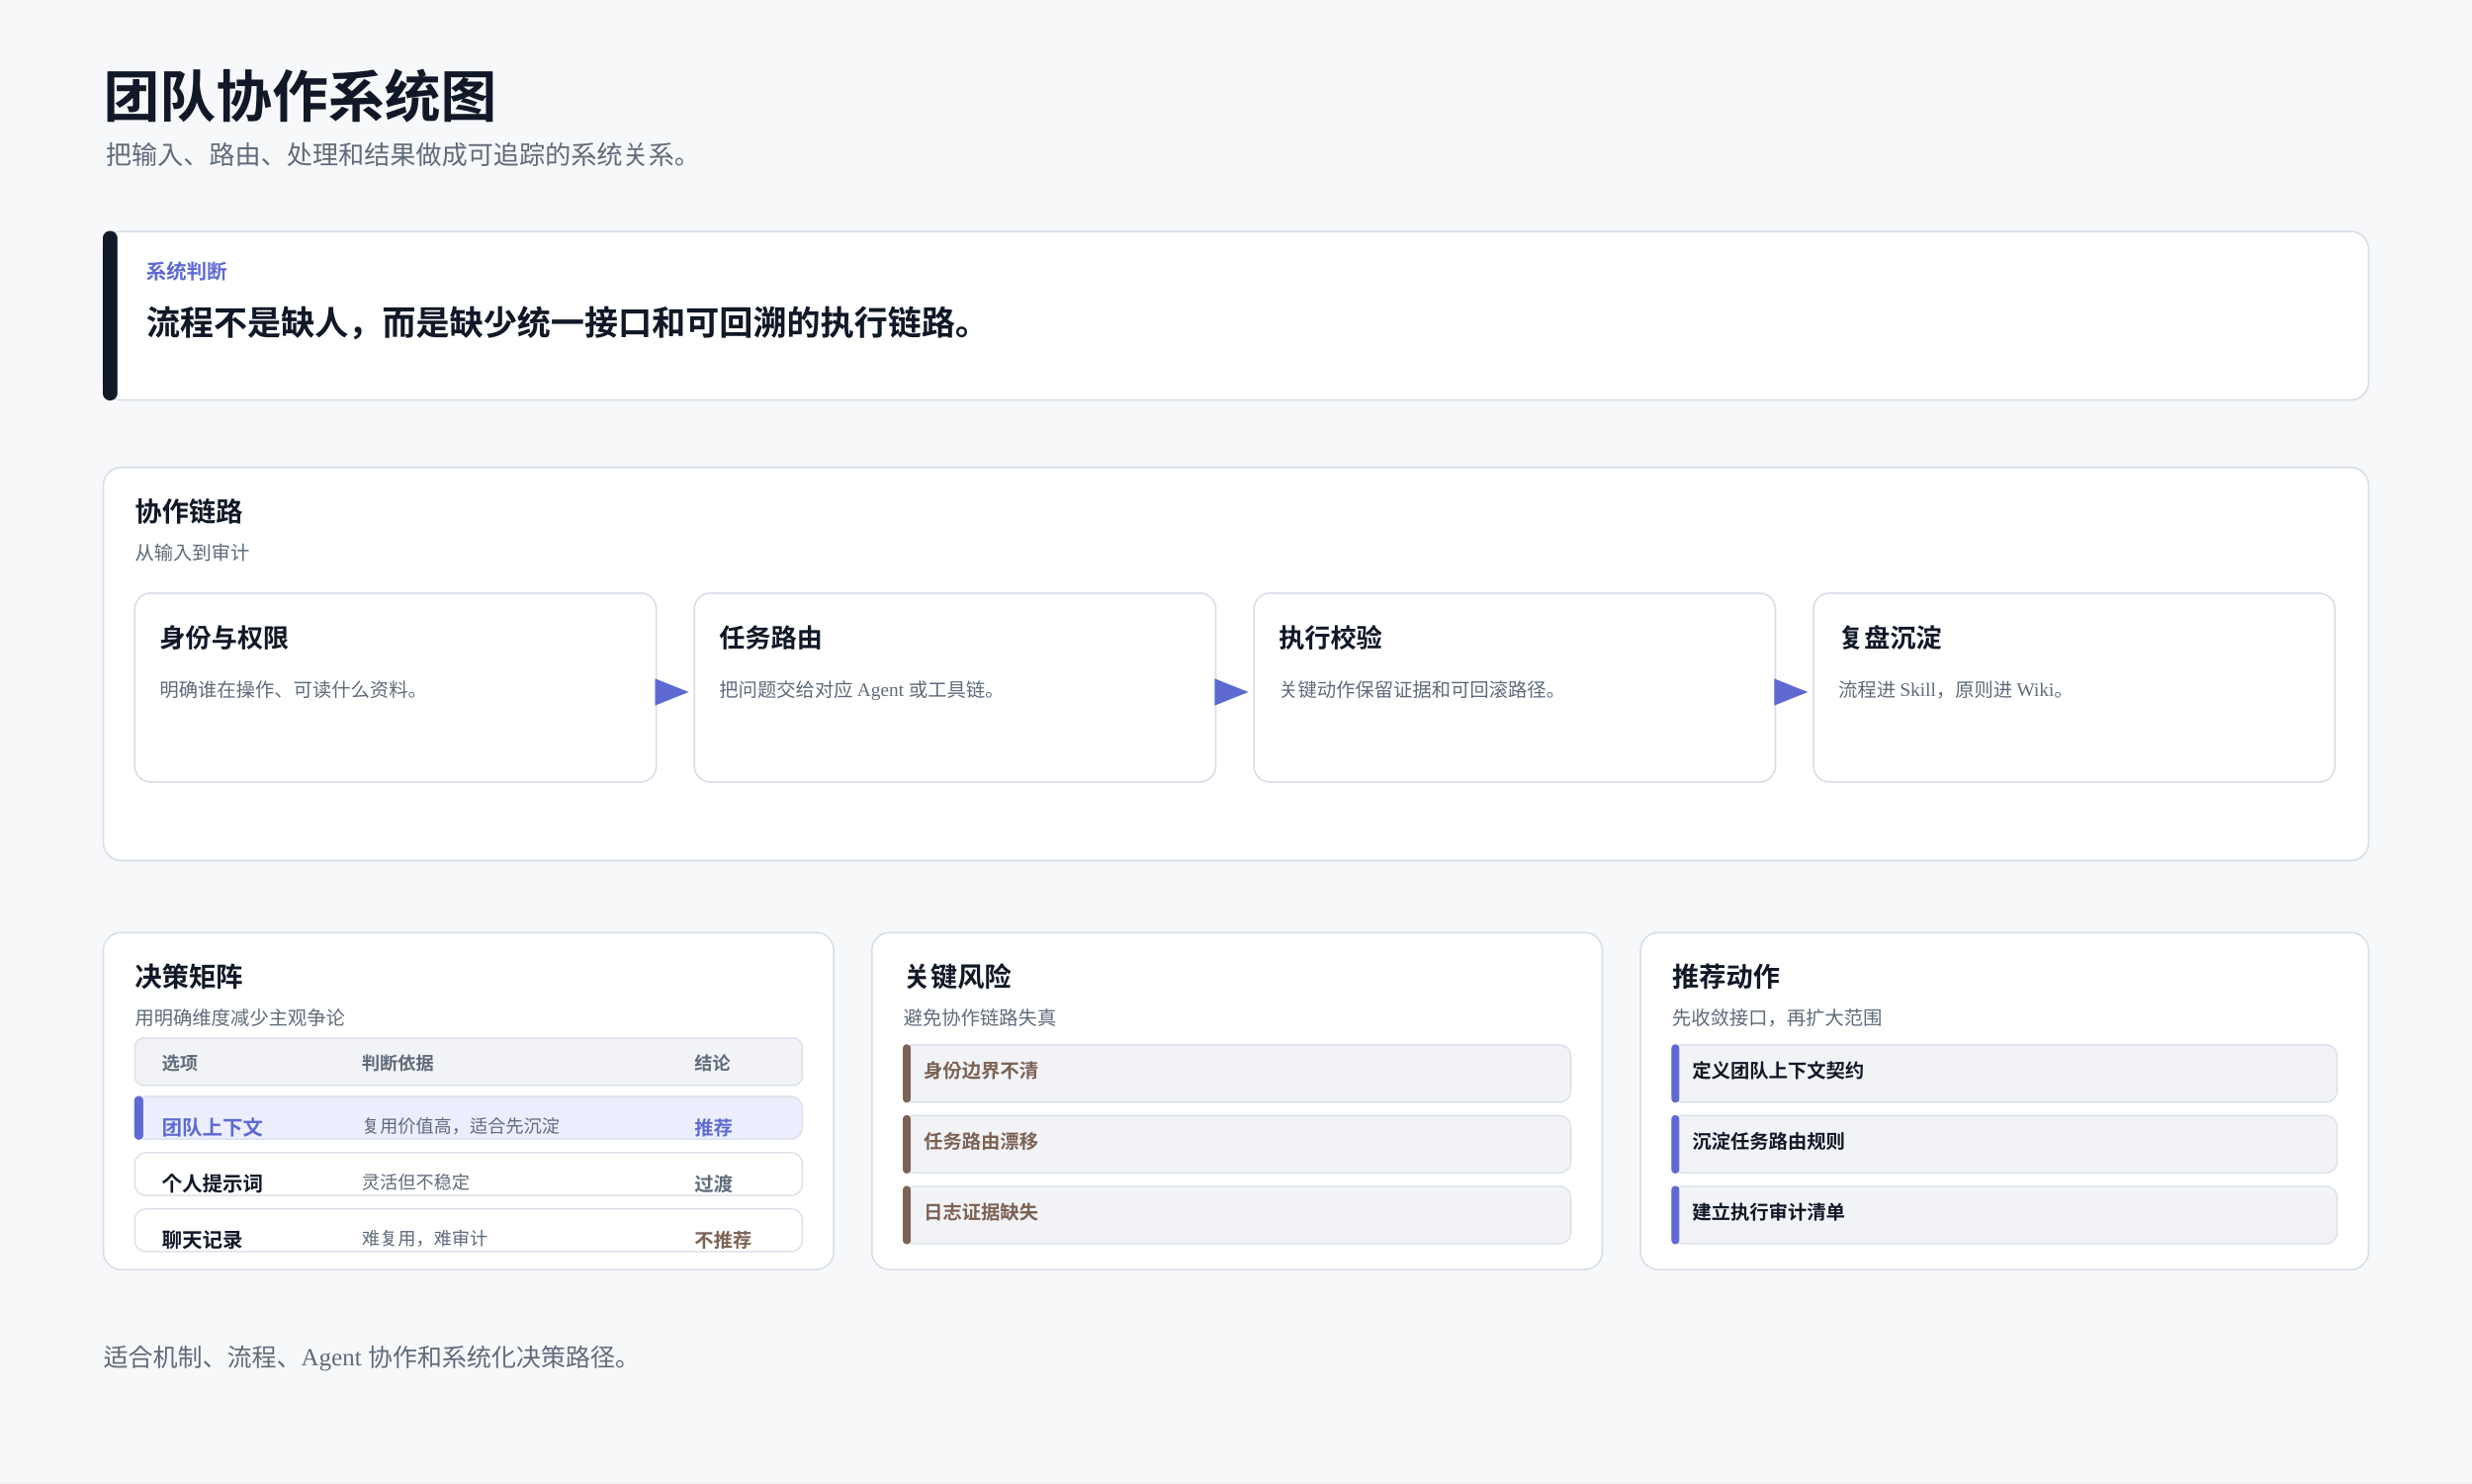
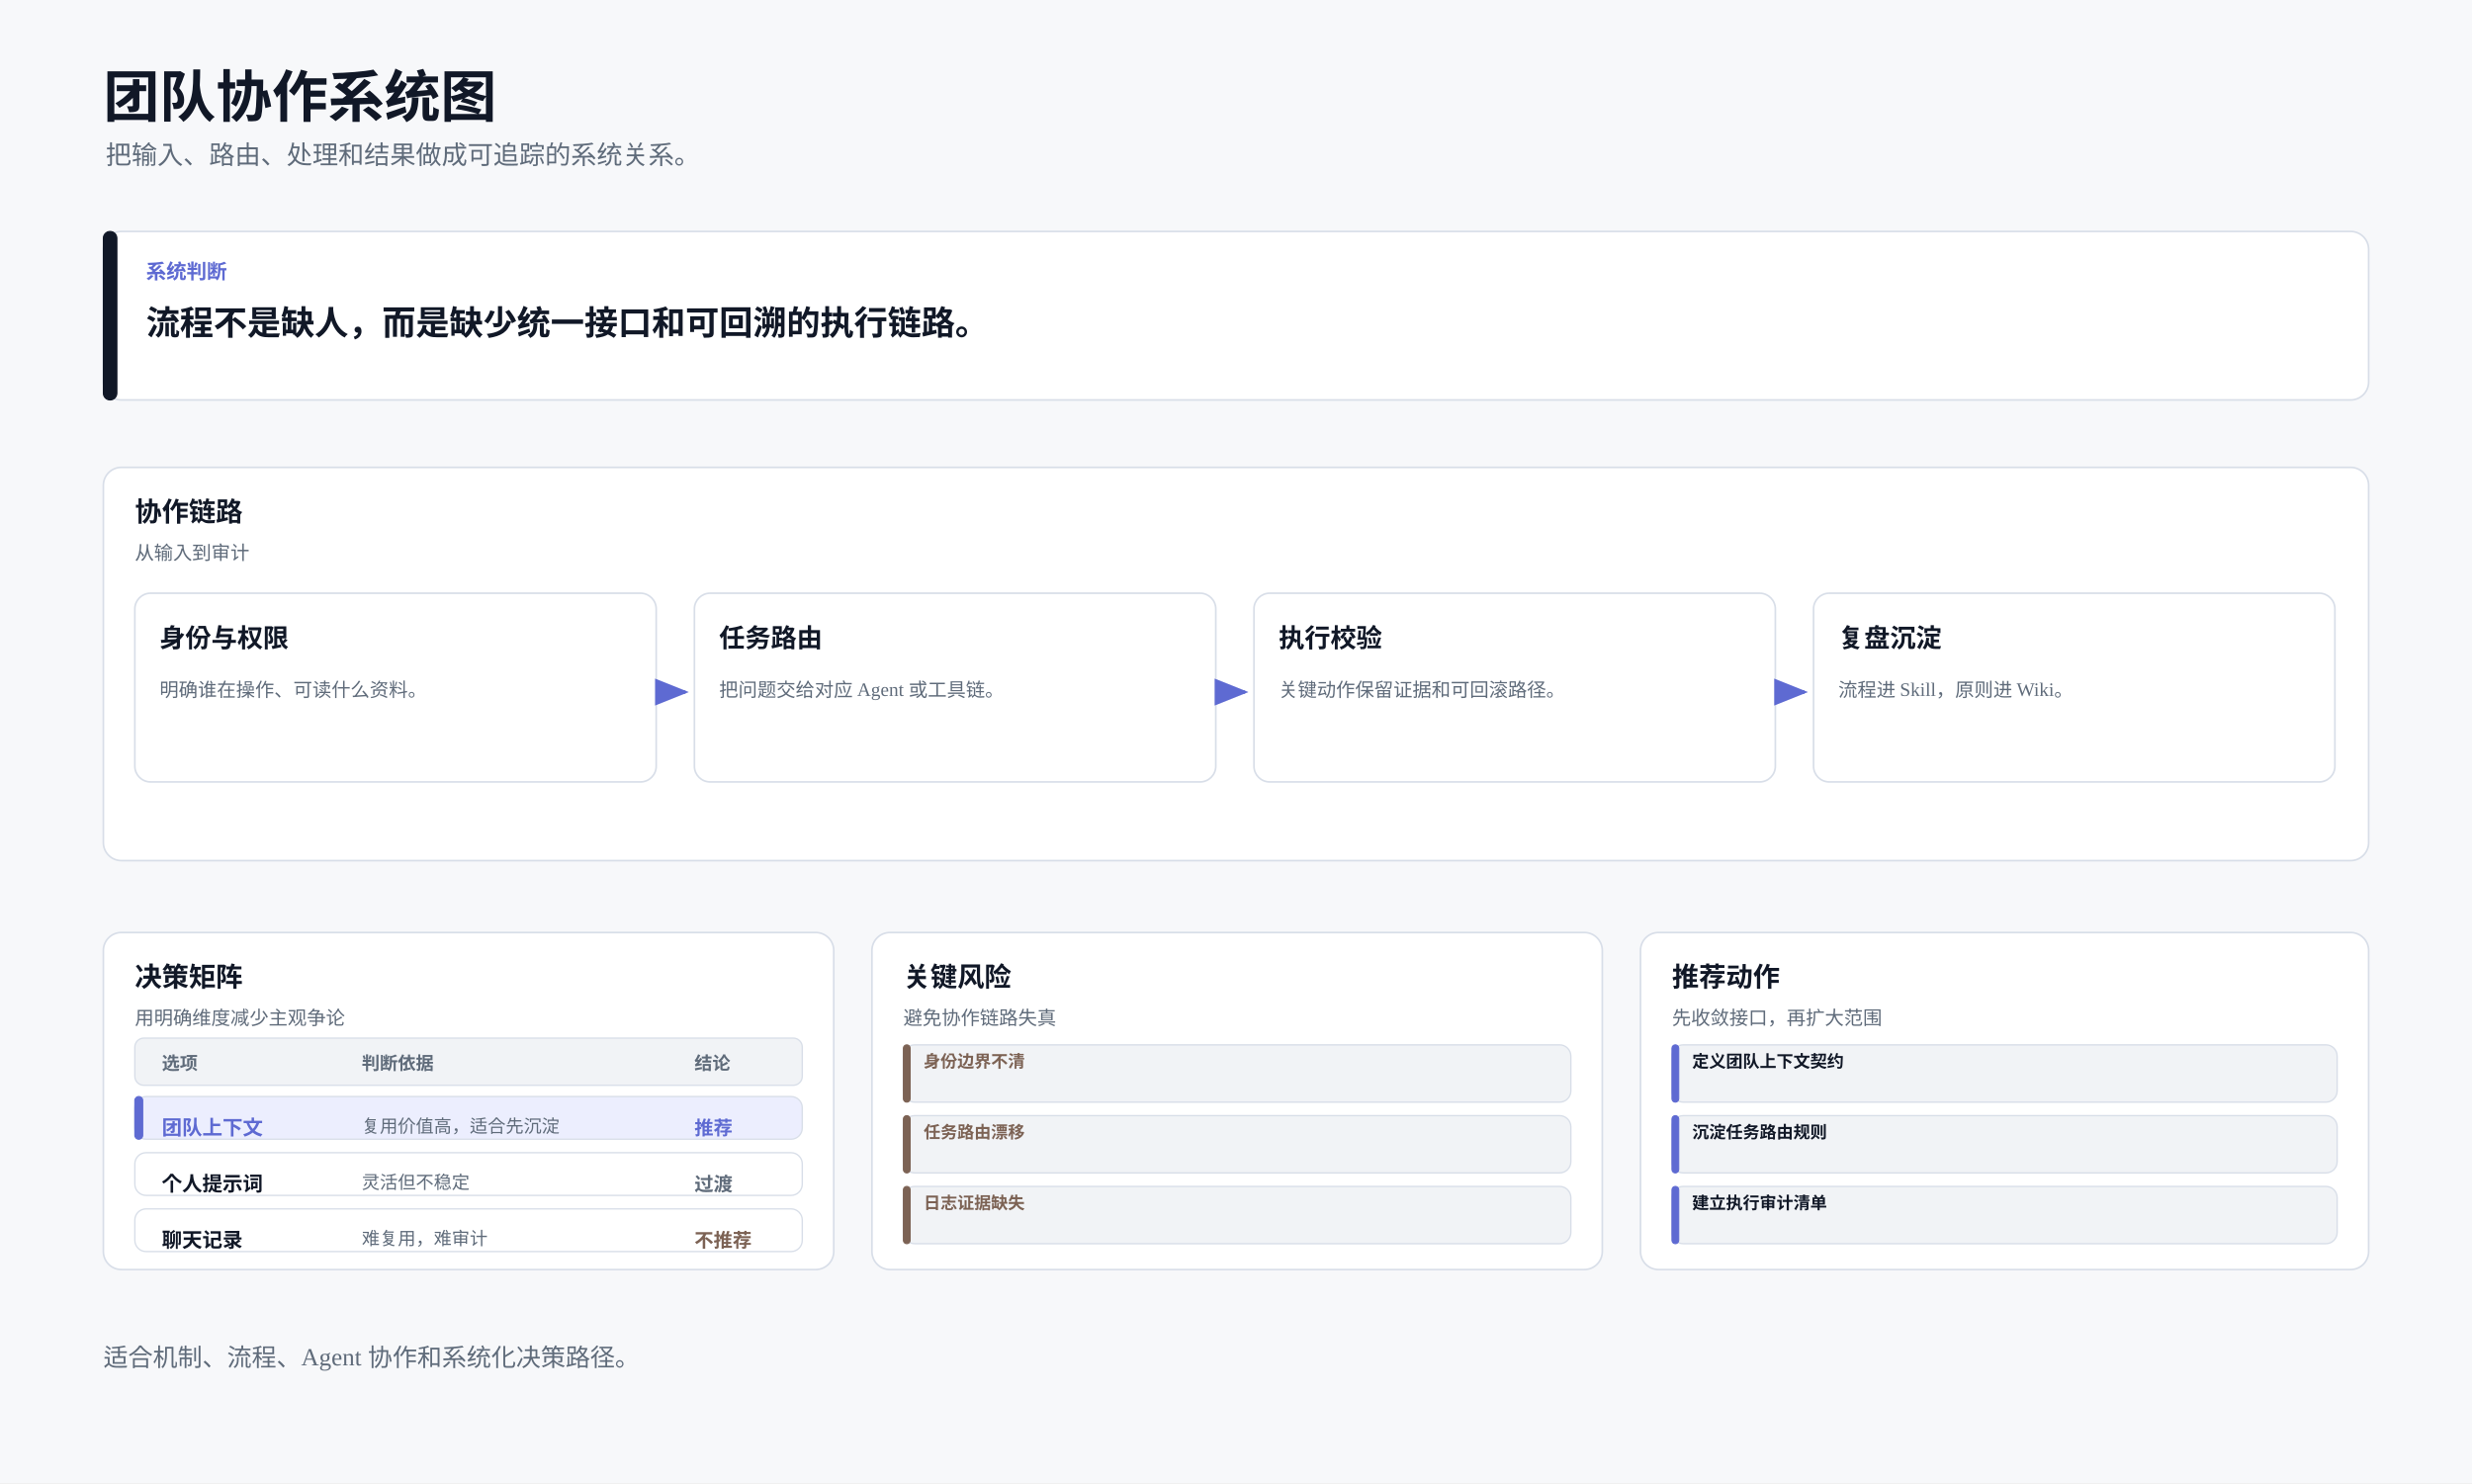
<svg xmlns="http://www.w3.org/2000/svg" width="2200" height="1320" viewBox="0 0 2200 1320">
  <defs>
    <marker id="arrow" markerWidth="12" markerHeight="12" refX="9" refY="4" orient="auto" markerUnits="strokeWidth">
      <path d="M0 0 L10 4 L0 8 z" fill="#5E6AD2" />
    </marker>
  </defs>
  <rect x="0" y="0" width="2200" height="1320" fill="#F7F8FA" />
  <text x="92" y="104" font-size="50" fill="#111827" font-weight="700">
    <tspan x="92" dy="0">团队协作系统图</tspan>
  </text>
  <text x="94" y="146" font-size="23" fill="#5F6B7A" font-weight="400">
    <tspan x="94" dy="0">把输入、路由、处理和结果做成可追踪的系统关系。</tspan>
  </text>
  <rect x="92" y="206" width="2016" height="150" rx="16" fill="#FFFFFF" stroke="#D8DEE8" stroke-width="1.5" />
  <rect x="92" y="206" width="12" height="150" rx="6" fill="#111827" stroke="#111827" stroke-width="1" />
  <text x="130" y="248" font-size="18" fill="#5E6AD2" font-weight="700">
    <tspan x="130" dy="0">系统判断</tspan>
  </text>
  <text x="130" y="298" font-size="30" fill="#111827" font-weight="700">
    <tspan x="130" dy="0">流程不是缺人，而是缺少统一接口和可回溯的执行链路。</tspan>
  </text>
  <rect x="92" y="416" width="2016" height="350" rx="16" fill="#FFFFFF" stroke="#D8DEE8" stroke-width="1.5" />
  <text x="120" y="464" font-size="24" fill="#111827" font-weight="700">
    <tspan x="120" dy="0">协作链路</tspan>
  </text>
  <text x="120" y="498" font-size="17" fill="#5F6B7A" font-weight="400">
    <tspan x="120" dy="0">从输入到审计</tspan>
  </text>
  <rect x="120" y="528" width="464" height="168" rx="14" fill="#FFFFFF" stroke="#D8DEE8" stroke-width="1.5" />
  <text x="142" y="576" font-size="23" fill="#111827" font-weight="700">
    <tspan x="142" dy="0">身份与权限</tspan>
  </text>
  <text x="142" y="620" font-size="17" fill="#5F6B7A" font-weight="400">
    <tspan x="142" dy="0">明确谁在操作、可读什么资料。</tspan>
  </text>
  <line x1="588" y1="616" x2="610" y2="616" stroke="#5E6AD2" stroke-width="3" marker-end="url(#arrow)" />
  <rect x="618" y="528" width="464" height="168" rx="14" fill="#FFFFFF" stroke="#D8DEE8" stroke-width="1.5" />
  <text x="640" y="576" font-size="23" fill="#111827" font-weight="700">
    <tspan x="640" dy="0">任务路由</tspan>
  </text>
  <text x="640" y="620" font-size="17" fill="#5F6B7A" font-weight="400">
    <tspan x="640" dy="0">把问题交给对应 Agent 或工具链。</tspan>
  </text>
  <line x1="1086" y1="616" x2="1108" y2="616" stroke="#5E6AD2" stroke-width="3" marker-end="url(#arrow)" />
  <rect x="1116" y="528" width="464" height="168" rx="14" fill="#FFFFFF" stroke="#D8DEE8" stroke-width="1.5" />
  <text x="1138" y="576" font-size="23" fill="#111827" font-weight="700">
    <tspan x="1138" dy="0">执行校验</tspan>
  </text>
  <text x="1138" y="620" font-size="17" fill="#5F6B7A" font-weight="400">
    <tspan x="1138" dy="0">关键动作保留证据和可回滚路径。</tspan>
  </text>
  <line x1="1584" y1="616" x2="1606" y2="616" stroke="#5E6AD2" stroke-width="3" marker-end="url(#arrow)" />
  <rect x="1614" y="528" width="464" height="168" rx="14" fill="#FFFFFF" stroke="#D8DEE8" stroke-width="1.5" />
  <text x="1636" y="576" font-size="23" fill="#111827" font-weight="700">
    <tspan x="1636" dy="0">复盘沉淀</tspan>
  </text>
  <text x="1636" y="620" font-size="17" fill="#5F6B7A" font-weight="400">
    <tspan x="1636" dy="0">流程进 Skill，原则进 Wiki。</tspan>
  </text>
  <rect x="92" y="830" width="650" height="300" rx="16" fill="#FFFFFF" stroke="#D8DEE8" stroke-width="1.5" />
  <text x="120" y="878" font-size="24" fill="#111827" font-weight="700">
    <tspan x="120" dy="0">决策矩阵</tspan>
  </text>
  <text x="120" y="912" font-size="17" fill="#5F6B7A" font-weight="400">
    <tspan x="120" dy="0">用明确维度减少主观争论</tspan>
  </text>
  <rect x="120" y="924" width="594" height="42" rx="8" fill="#F1F3F6" stroke="#D8DEE8" stroke-width="1.2" />
  <text x="144" y="952" font-size="16" fill="#5F6B7A" font-weight="700">
    <tspan x="144" dy="0">选项</tspan>
  </text>
  <text x="322" y="952" font-size="16" fill="#5F6B7A" font-weight="700">
    <tspan x="322" dy="0">判断依据</tspan>
  </text>
  <text x="618" y="952" font-size="16" fill="#5F6B7A" font-weight="700">
    <tspan x="618" dy="0">结论</tspan>
  </text>
  <rect x="120" y="976" width="594" height="38" rx="10" fill="#ECEEFE" stroke="#D8DEE8" stroke-width="1.2" />
  <rect x="120" y="976" width="7" height="38" rx="3.5" fill="#5E6AD2" stroke="#5E6AD2" stroke-width="1" />
  <text x="144" y="1010" font-size="18" fill="#5E6AD2" font-weight="700">
    <tspan x="144" dy="0">团队上下文</tspan>
  </text>
  <text x="322" y="1008" font-size="16" fill="#5F6B7A" font-weight="400">
    <tspan x="322" dy="0">复用价值高，适合先沉淀</tspan>
  </text>
  <text x="618" y="1010" font-size="17" fill="#5E6AD2" font-weight="700">
    <tspan x="618" dy="0">推荐</tspan>
  </text>
  <rect x="120" y="1026" width="594" height="38" rx="10" fill="#FFFFFF" stroke="#D8DEE8" stroke-width="1.2" />
  <text x="144" y="1060" font-size="18" fill="#111827" font-weight="700">
    <tspan x="144" dy="0">个人提示词</tspan>
  </text>
  <text x="322" y="1058" font-size="16" fill="#5F6B7A" font-weight="400">
    <tspan x="322" dy="0">灵活但不稳定</tspan>
  </text>
  <text x="618" y="1060" font-size="17" fill="#5F6B7A" font-weight="700">
    <tspan x="618" dy="0">过渡</tspan>
  </text>
  <rect x="120" y="1076" width="594" height="38" rx="10" fill="#FFFFFF" stroke="#D8DEE8" stroke-width="1.2" />
  <text x="144" y="1110" font-size="18" fill="#111827" font-weight="700">
    <tspan x="144" dy="0">聊天记录</tspan>
  </text>
  <text x="322" y="1108" font-size="16" fill="#5F6B7A" font-weight="400">
    <tspan x="322" dy="0">难复用，难审计</tspan>
  </text>
  <text x="618" y="1110" font-size="17" fill="#7C6254" font-weight="700">
    <tspan x="618" dy="0">不推荐</tspan>
  </text>
  <rect x="776" y="830" width="650" height="300" rx="16" fill="#FFFFFF" stroke="#D8DEE8" stroke-width="1.5" />
  <text x="804" y="878" font-size="24" fill="#111827" font-weight="700">
    <tspan x="804" dy="0">关键风险</tspan>
  </text>
  <text x="804" y="912" font-size="17" fill="#5F6B7A" font-weight="400">
    <tspan x="804" dy="0">避免协作链路失真</tspan>
  </text>
  <rect x="804" y="930" width="594" height="51" rx="10" fill="#F1F3F6" stroke="#D8DEE8" stroke-width="1.2" />
  <rect x="804" y="930" width="6" height="51" rx="3" fill="#7C6254" stroke="#7C6254" stroke-width="1" />
-   <text x="822" y="959" font-size="17" fill="#7C6254" font-weight="700">
+   <text x="822" y="950" font-size="15" fill="#7C6254" font-weight="700">
    <tspan x="822" dy="0">身份边界不清</tspan>
  </text>
  <rect x="804" y="993" width="594" height="51" rx="10" fill="#F1F3F6" stroke="#D8DEE8" stroke-width="1.2" />
  <rect x="804" y="993" width="6" height="51" rx="3" fill="#7C6254" stroke="#7C6254" stroke-width="1" />
-   <text x="822" y="1022" font-size="17" fill="#7C6254" font-weight="700">
+   <text x="822" y="1013" font-size="15" fill="#7C6254" font-weight="700">
    <tspan x="822" dy="0">任务路由漂移</tspan>
  </text>
  <rect x="804" y="1056" width="594" height="51" rx="10" fill="#F1F3F6" stroke="#D8DEE8" stroke-width="1.2" />
  <rect x="804" y="1056" width="6" height="51" rx="3" fill="#7C6254" stroke="#7C6254" stroke-width="1" />
-   <text x="822" y="1085" font-size="17" fill="#7C6254" font-weight="700">
+   <text x="822" y="1076" font-size="15" fill="#7C6254" font-weight="700">
    <tspan x="822" dy="0">日志证据缺失</tspan>
  </text>
  <rect x="1460" y="830" width="648" height="300" rx="16" fill="#FFFFFF" stroke="#D8DEE8" stroke-width="1.5" />
  <text x="1488" y="878" font-size="24" fill="#111827" font-weight="700">
    <tspan x="1488" dy="0">推荐动作</tspan>
  </text>
  <text x="1488" y="912" font-size="17" fill="#5F6B7A" font-weight="400">
    <tspan x="1488" dy="0">先收敛接口，再扩大范围</tspan>
  </text>
  <rect x="1488" y="930" width="592" height="51" rx="10" fill="#F1F3F6" stroke="#D8DEE8" stroke-width="1.2" />
  <rect x="1488" y="930" width="6" height="51" rx="3" fill="#5E6AD2" stroke="#5E6AD2" stroke-width="1" />
-   <text x="1506" y="959" font-size="17" fill="#111827" font-weight="700">
+   <text x="1506" y="950" font-size="15" fill="#111827" font-weight="700">
    <tspan x="1506" dy="0">定义团队上下文契约</tspan>
  </text>
  <rect x="1488" y="993" width="592" height="51" rx="10" fill="#F1F3F6" stroke="#D8DEE8" stroke-width="1.2" />
  <rect x="1488" y="993" width="6" height="51" rx="3" fill="#5E6AD2" stroke="#5E6AD2" stroke-width="1" />
-   <text x="1506" y="1022" font-size="17" fill="#111827" font-weight="700">
+   <text x="1506" y="1013" font-size="15" fill="#111827" font-weight="700">
    <tspan x="1506" dy="0">沉淀任务路由规则</tspan>
  </text>
  <rect x="1488" y="1056" width="592" height="51" rx="10" fill="#F1F3F6" stroke="#D8DEE8" stroke-width="1.2" />
  <rect x="1488" y="1056" width="6" height="51" rx="3" fill="#5E6AD2" stroke="#5E6AD2" stroke-width="1" />
-   <text x="1506" y="1085" font-size="17" fill="#111827" font-weight="700">
+   <text x="1506" y="1076" font-size="15" fill="#111827" font-weight="700">
    <tspan x="1506" dy="0">建立执行审计清单</tspan>
  </text>
  <text x="92" y="1216" font-size="22" fill="#5F6B7A" font-weight="400">
    <tspan x="92" dy="0">适合机制、流程、Agent 协作和系统化决策路径。</tspan>
  </text>
</svg>
